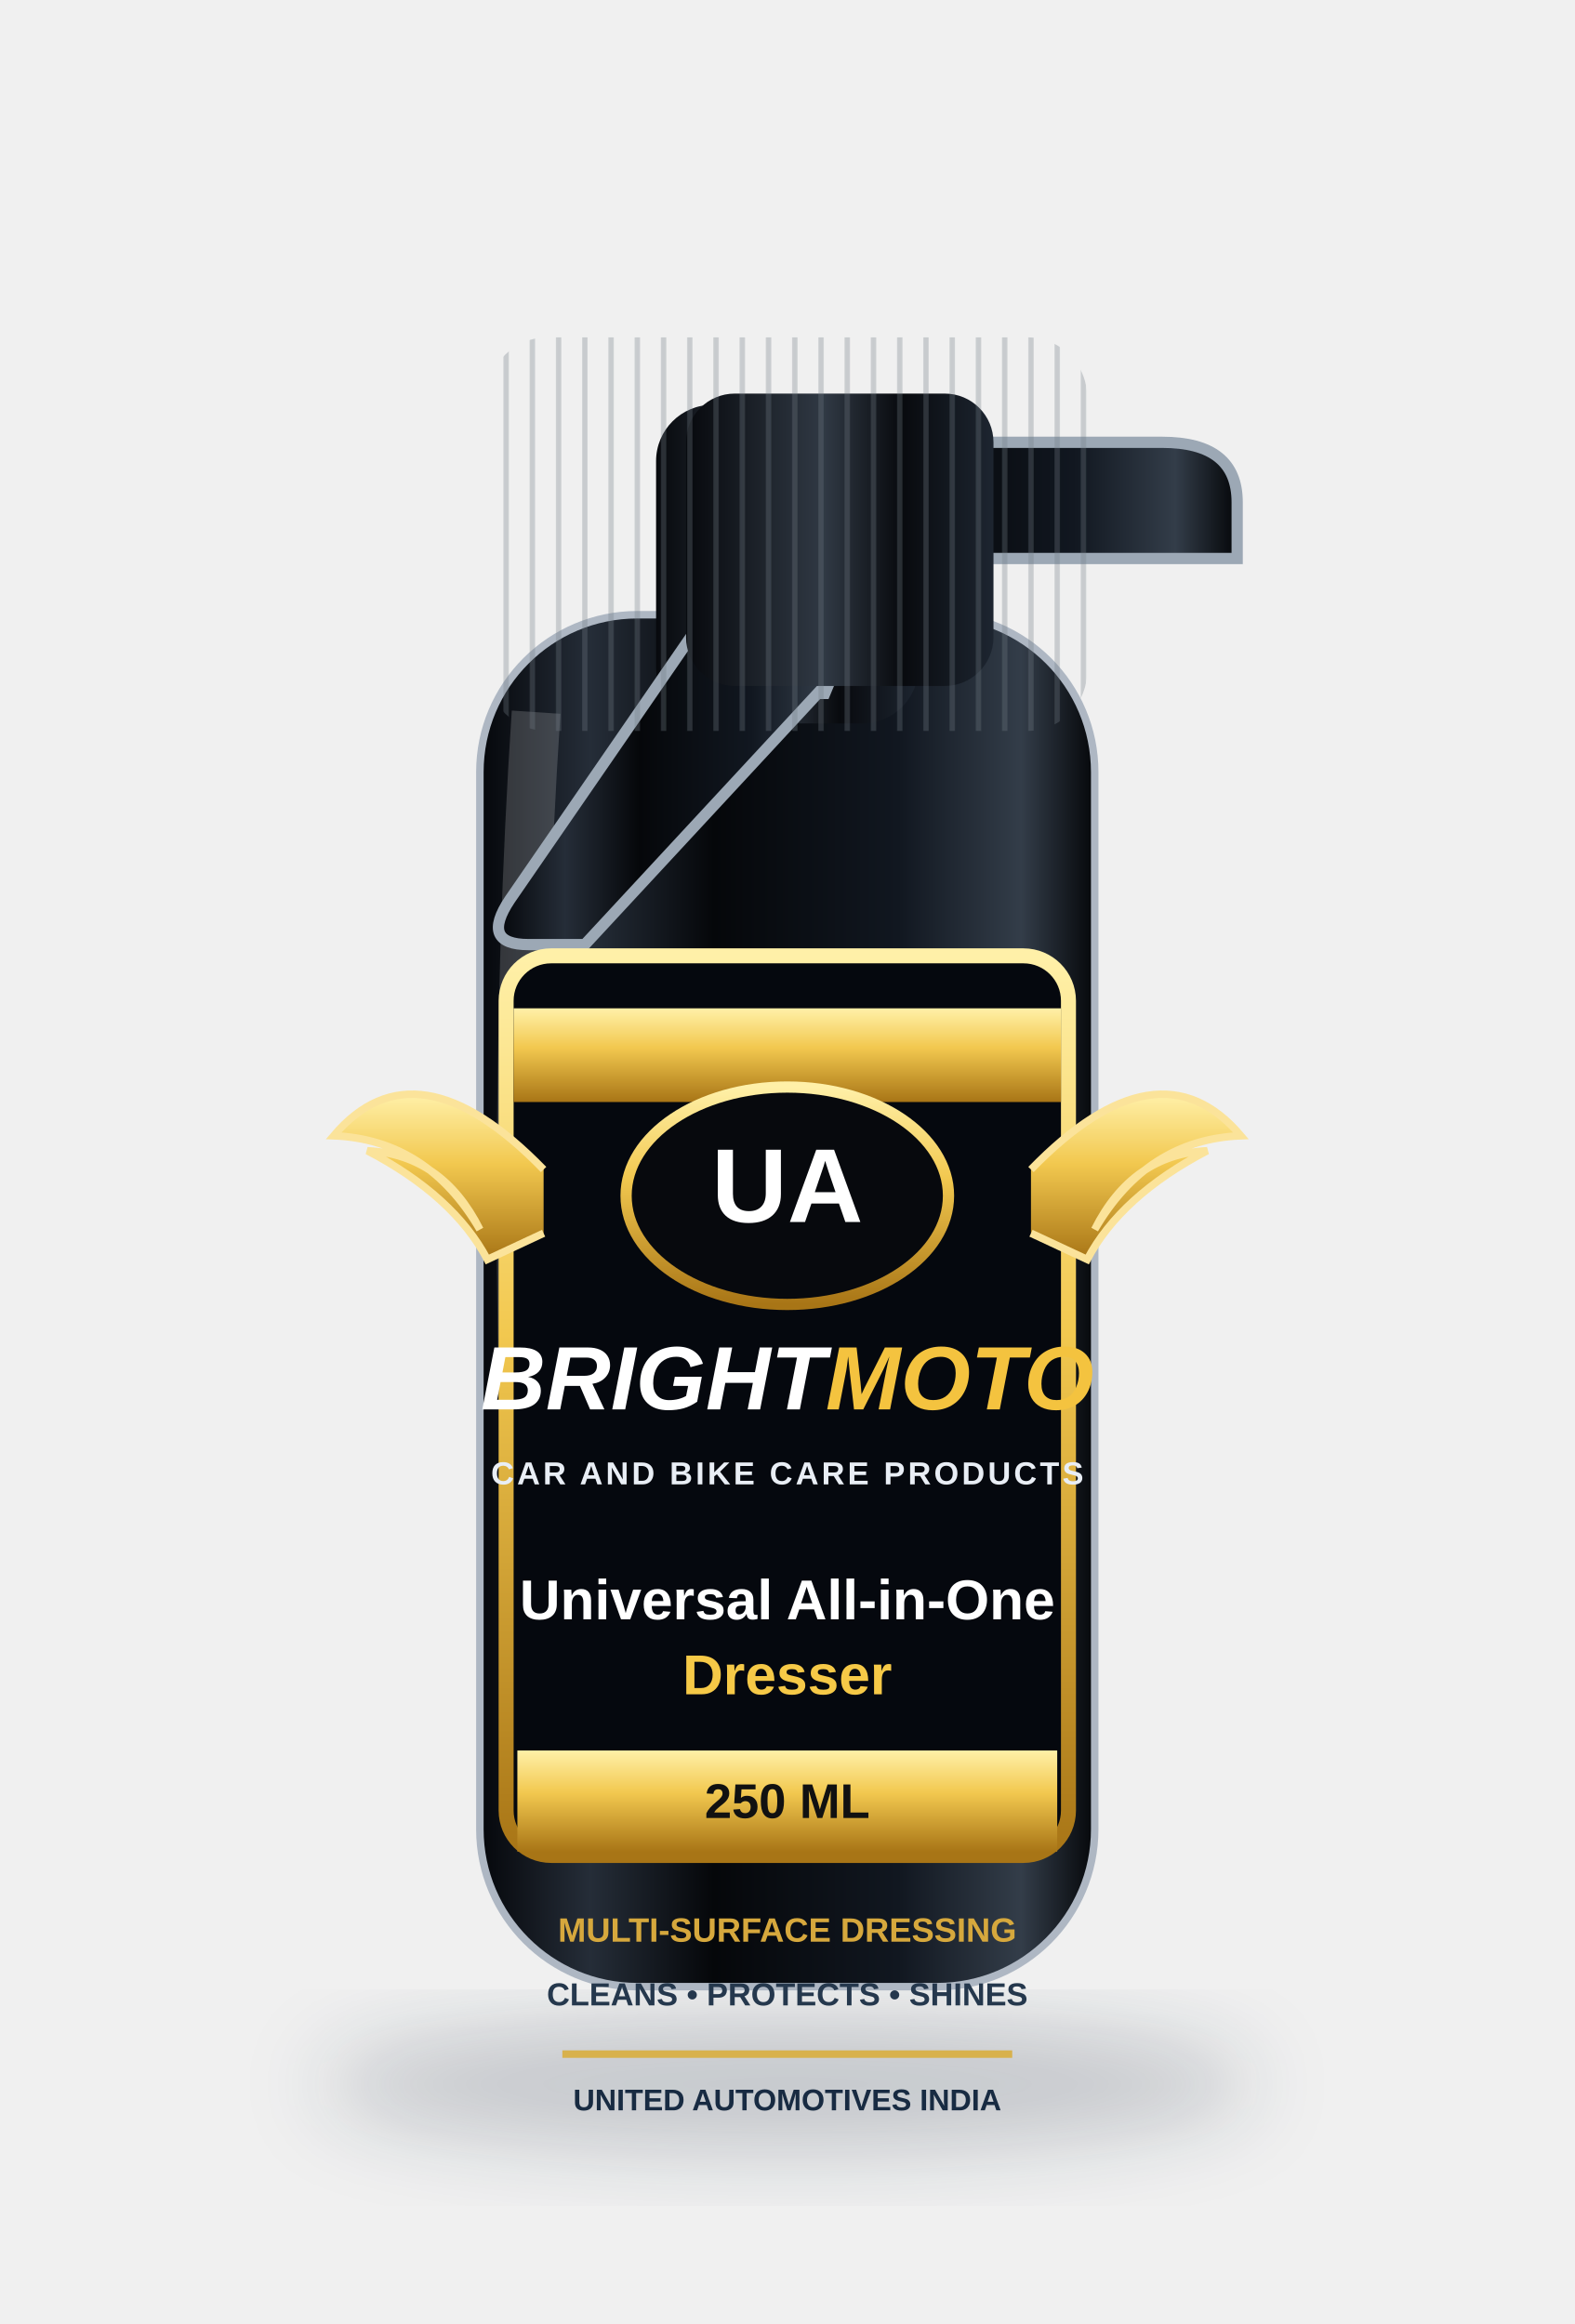
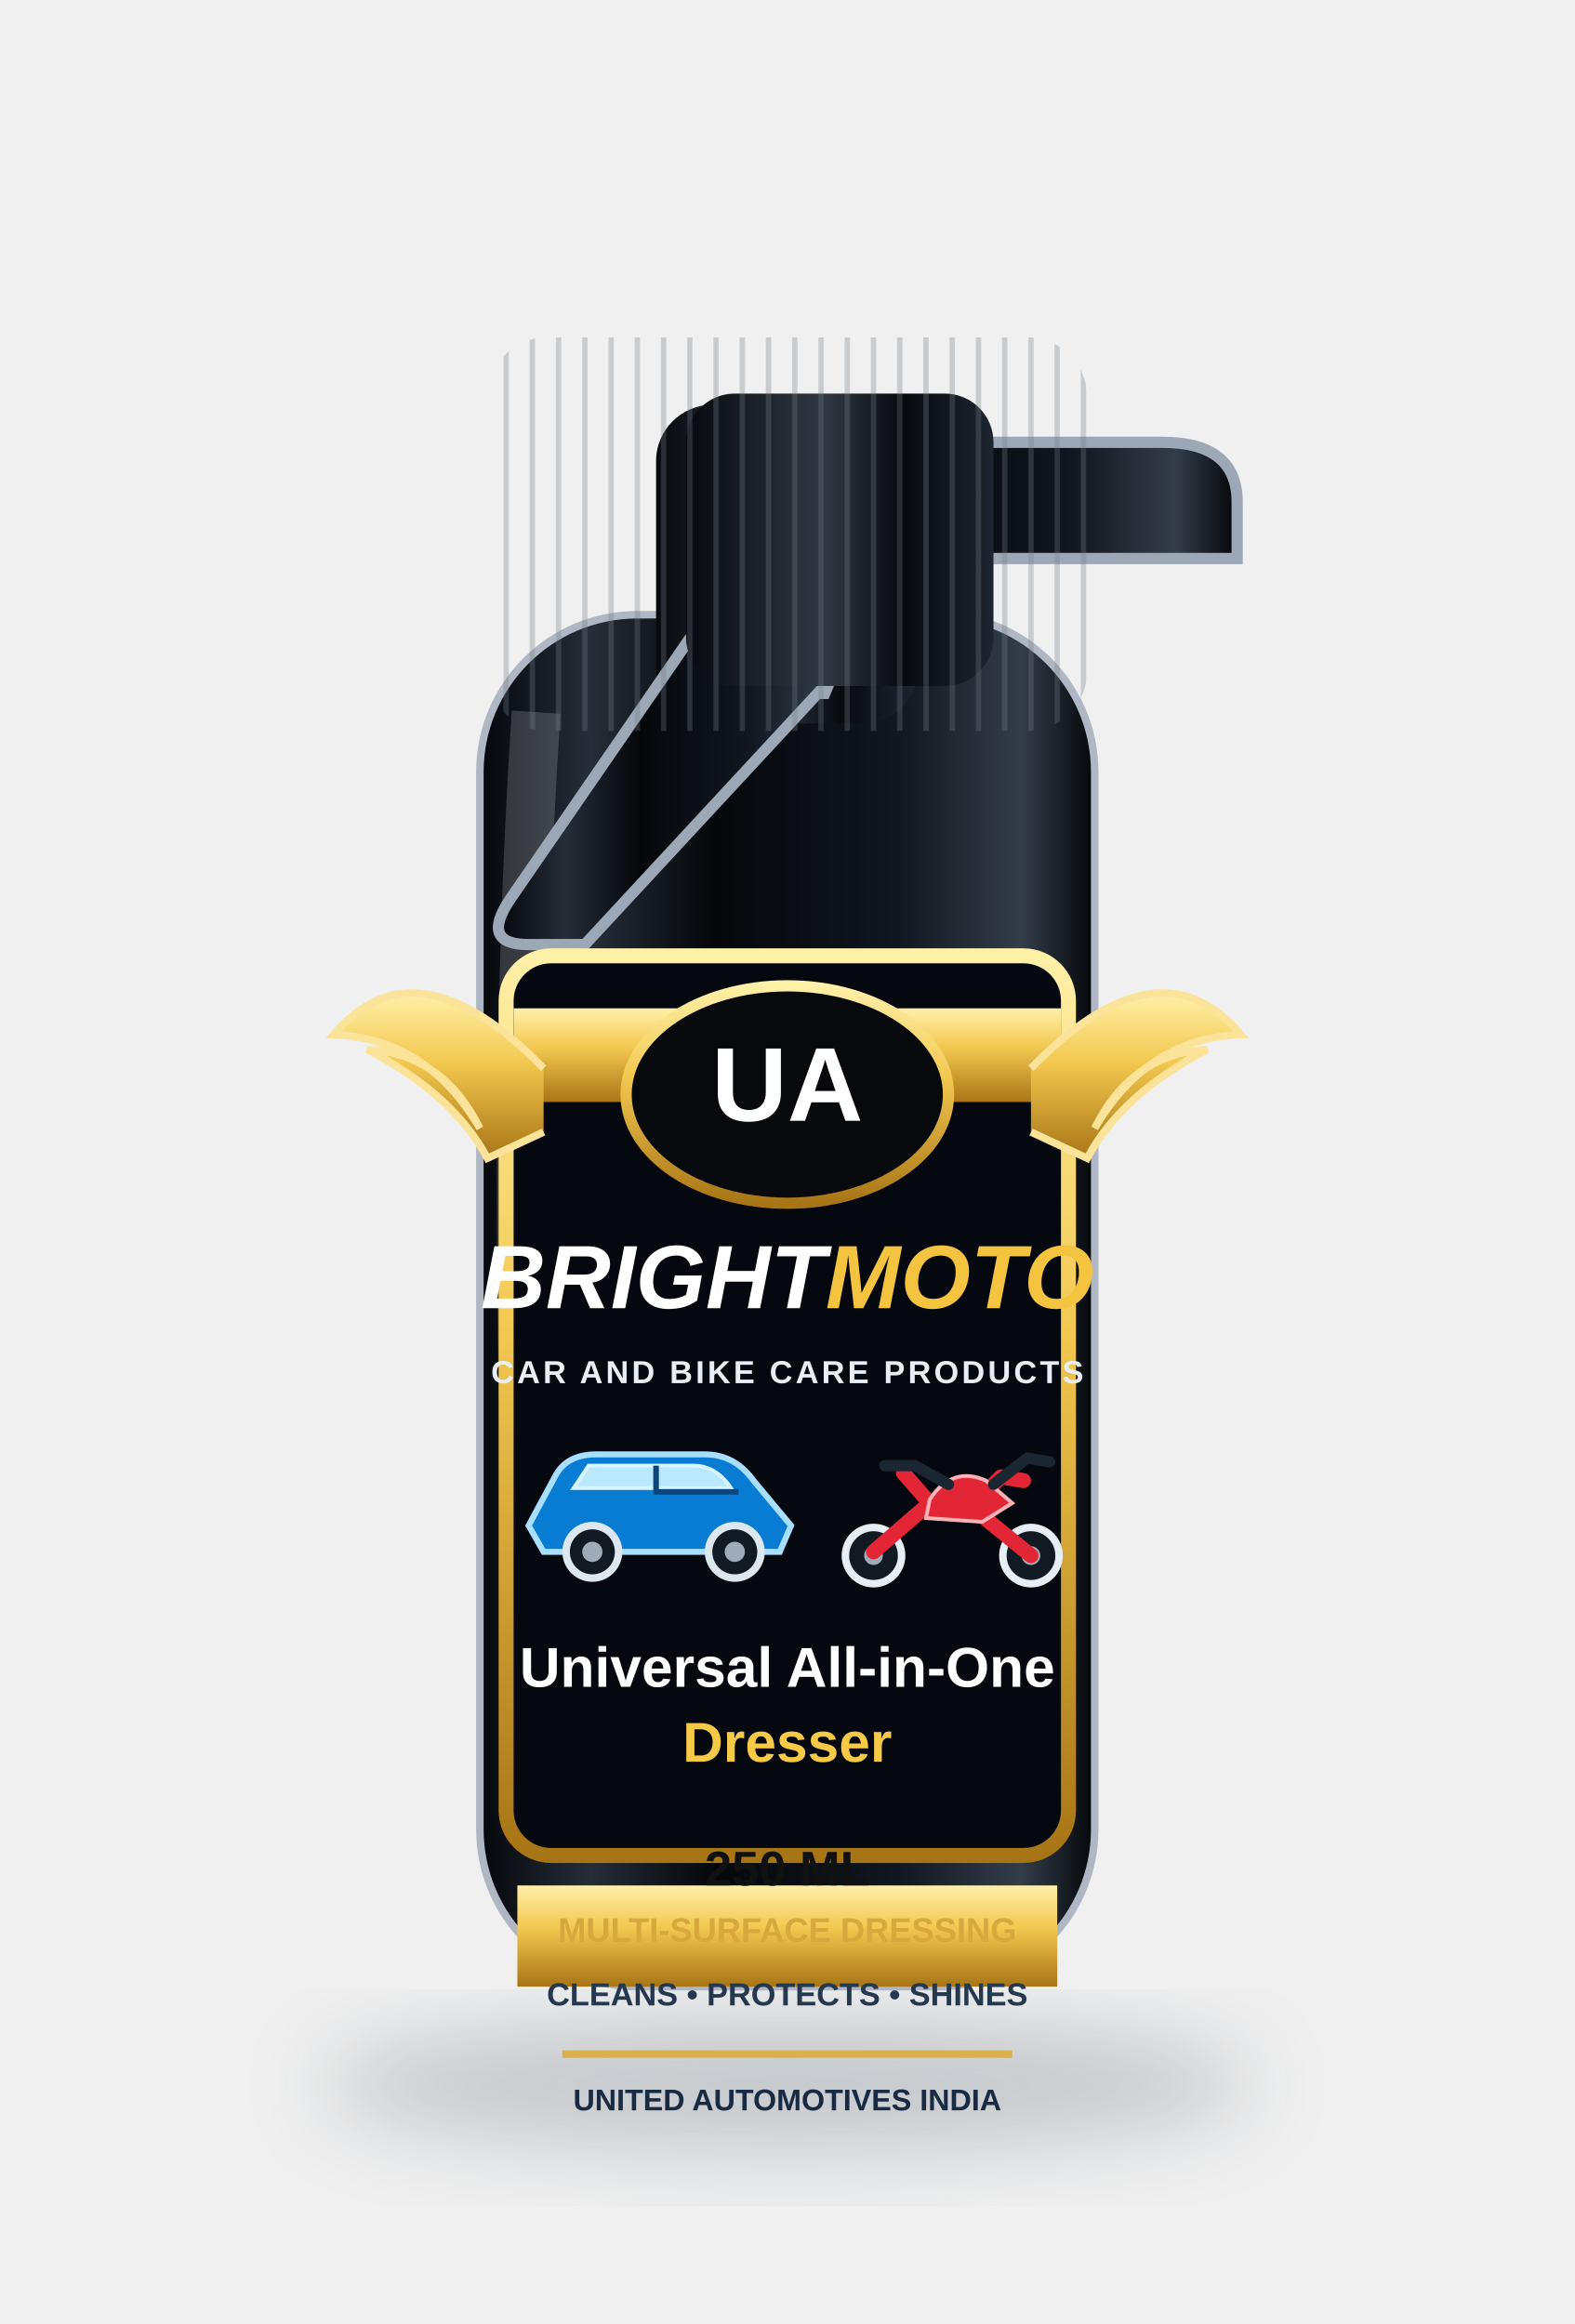
<svg xmlns="http://www.w3.org/2000/svg" viewBox="0 0 420 620" role="img" aria-label="BrightMoto Universal All-in-One Dresser realistic black and gold product bottle">
  <defs>
    <linearGradient id="body" x1="0" x2="1">
      <stop stop-color="#05070b" />
      <stop offset=".18" stop-color="#252d38" />
      <stop offset=".38" stop-color="#05070a" />
      <stop offset=".68" stop-color="#111720" />
      <stop offset=".88" stop-color="#333d49" />
      <stop offset="1" stop-color="#05070a" />
    </linearGradient>
    <linearGradient id="cap" x1="0" x2="1">
      <stop stop-color="#07090d" />
      <stop offset=".45" stop-color="#303944" />
      <stop offset=".7" stop-color="#080a0e" />
      <stop offset="1" stop-color="#1d2530" />
    </linearGradient>
    <linearGradient id="gold" x1="0" x2="0" y1="0" y2="1">
      <stop stop-color="#fff0a8" />
      <stop offset=".42" stop-color="#f2c84f" />
      <stop offset="1" stop-color="#a87516" />
    </linearGradient>
    <linearGradient id="blue" x1="0" x2="1">
      <stop stop-color="#061d49" />
      <stop offset=".5" stop-color="#138ce8" />
      <stop offset="1" stop-color="#061d49" />
    </linearGradient>
    <filter id="shadow" x="-30%" y="-20%" width="160%" height="160%">
      <feGaussianBlur stdDeviation="11" />
    </filter>
    <pattern id="ribs" width="7" height="7" patternUnits="userSpaceOnUse">
      <path d="M2 0v7" stroke="#737c87" stroke-opacity=".45" stroke-width="1.4" />
    </pattern>
  </defs>
  <ellipse cx="210" cy="556" rx="125" ry="18" fill="#15283c" opacity=".2" filter="url(#shadow)" />
  <rect x="128" y="164" width="164" height="366" rx="42" fill="url(#body)" stroke="#aeb7c3" stroke-width="2" />
  <path d="M143 190q-8 120 0 280" stroke="#fff" stroke-opacity=".17" stroke-width="13" fill="none" />
  <rect x="175" y="108" width="70" height="85" rx="15" fill="url(#cap)" />
  <path d="M200 118h110q20 0 20 16v15h-95l-15 36h-26z" fill="url(#body)" stroke="#9ca8b5" stroke-width="3" />
  <path d="M198 150l-62 90q-8 12 5 12h15l76-82" fill="url(#body)" stroke="#9ca8b5" stroke-width="3" />
  <rect x="183" y="105" width="82" height="78" rx="13" fill="url(#cap)" />
  <rect x="130" y="90" width="160" height="105" rx="16" fill="url(#ribs)" opacity=".7" />
  <rect x="135" y="255" width="150" height="240" rx="12" fill="#05080e" stroke="url(#gold)" stroke-width="4" />
  <path d="M137 269h146v25H137z" fill="url(#gold)" />
-   <g transform="translate(210 319)">
+   <g transform="translate(210 292)">
    <path d="M-65 -7q-34 -35 -56 -9q25 1 39 25q-10 -20 -30 -21q23 12 32 29l15 -7M65 -7q34 -35 56 -9q-25 1 -39 25q10 -20 30 -21q-23 12 -32 29l-15 -7" fill="url(#gold)" stroke="#fbe39a" stroke-width="2" />
    <ellipse rx="43" ry="29" fill="#07090d" stroke="url(#gold)" stroke-width="3" />
    <text y="7" text-anchor="middle" font-family="Arial,sans-serif" font-size="28" font-weight="900" fill="#fff">UA</text>
  </g>
-   <text x="210" y="376" text-anchor="middle" font-family="Arial,sans-serif" font-size="24" font-style="italic" font-weight="900" fill="#fff">BRIGHT<tspan fill="#f4c33f">MOTO</tspan>
+   <text x="210" y="349" text-anchor="middle" font-family="Arial,sans-serif" font-size="24" font-style="italic" font-weight="900" fill="#fff">BRIGHT<tspan fill="#f4c33f">MOTO</tspan>
  </text>
-   <text x="210" y="396" text-anchor="middle" font-family="Arial,sans-serif" font-size="8.5" letter-spacing=".8" font-weight="700" fill="#e9eef5">CAR AND BIKE CARE PRODUCTS</text>
-   <path d="M145 407h130" stroke="url(#gold)" stroke-width="2" />
-   <text x="210" y="432" text-anchor="middle" font-family="Arial,sans-serif" font-size="15" font-weight="900" fill="#fff">Universal All-in-One</text>
-   <text x="210" y="452" text-anchor="middle" font-family="Arial,sans-serif" font-size="15" font-weight="900" fill="#f6c947">Dresser</text>
-   <rect x="138" y="467" width="144" height="27" fill="url(#gold)" />
-   <text x="210" y="485" text-anchor="middle" font-family="Arial,sans-serif" font-size="13" font-weight="900" fill="#111">250 ML</text>
+   <text x="210" y="369" text-anchor="middle" font-family="Arial,sans-serif" font-size="8.5" letter-spacing=".8" font-weight="700" fill="#e9eef5">CAR AND BIKE CARE PRODUCTS</text>
+   <g transform="translate(210 405)" aria-label="Blue car and red motorcycle illustration">
+     <g transform="translate(-69 0)">
+       <path d="M0 2l7-13q3-6 11-6h29q8 0 13 7l10 12-3 7H4z" fill="#087bd2" stroke="#a8dfff" stroke-width="1.6" />
+       <path d="M16-14h28q6 0 10 6H12z" fill="#b9e8ff" stroke="#d9f5ff" stroke-width="1" />
+       <path d="M34-14v7h22" stroke="#0b477e" stroke-width="1.5" fill="none" />
+       <circle cx="17" cy="9" r="7" fill="#111923" stroke="#dce7f0" stroke-width="2" />
+       <circle cx="17" cy="9" r="2.7" fill="#9eabb8" />
+       <circle cx="55" cy="9" r="7" fill="#111923" stroke="#dce7f0" stroke-width="2" />
+       <circle cx="55" cy="9" r="2.7" fill="#9eabb8" />
+     </g>
+     <g transform="translate(13 -1)">
+       <circle cx="10" cy="11" r="7.5" fill="#111923" stroke="#e5edf5" stroke-width="2" />
+       <circle cx="10" cy="11" r="2.5" fill="#9eabb8" />
+       <circle cx="52" cy="11" r="7.5" fill="#111923" stroke="#e5edf5" stroke-width="2" />
+       <circle cx="52" cy="11" r="2.5" fill="#9eabb8" />
+       <path d="M10 10l15-13 11 1 16 13M25-3l-7-8M36-2l8-8 6 1" fill="none" stroke="#e32636" stroke-width="4" stroke-linecap="round" stroke-linejoin="round" />
+       <path d="M25-4q6-9 15-5l7 6-8 5-15-1z" fill="#e32636" stroke="#ffb3b8" stroke-width="1" />
+       <path d="M30-8l-9-5h-8M42-8l9-7 6 1" fill="none" stroke="#1b2633" stroke-width="3" stroke-linecap="round" />
+     </g>
+   </g>
+   <path d="M145 382h130" stroke="url(#gold)" stroke-width="2" />
+   <text x="210" y="450" text-anchor="middle" font-family="Arial,sans-serif" font-size="15" font-weight="900" fill="#fff">Universal All-in-One</text>
+   <text x="210" y="470" text-anchor="middle" font-family="Arial,sans-serif" font-size="15" font-weight="900" fill="#f6c947">Dresser</text>
+   <rect x="138" y="503" width="144" height="27" fill="url(#gold)" />
+   <text x="210" y="503" text-anchor="middle" font-family="Arial,sans-serif" font-size="13" font-weight="900" fill="#111">250 ML</text>
  <text x="210" y="518" text-anchor="middle" font-family="Arial,sans-serif" font-size="9" font-weight="900" fill="#d6a83d">MULTI-SURFACE DRESSING</text>
  <text x="210" y="535" text-anchor="middle" font-family="Arial,sans-serif" font-size="8.5" font-weight="700" fill="#25384d">CLEANS • PROTECTS • SHINES</text>
  <path d="M150 548h120" stroke="#d8b14c" stroke-width="2" />
  <text x="210" y="563" text-anchor="middle" font-family="Arial,sans-serif" font-size="8" font-weight="900" fill="#182b42">UNITED AUTOMOTIVES INDIA</text>
</svg>
